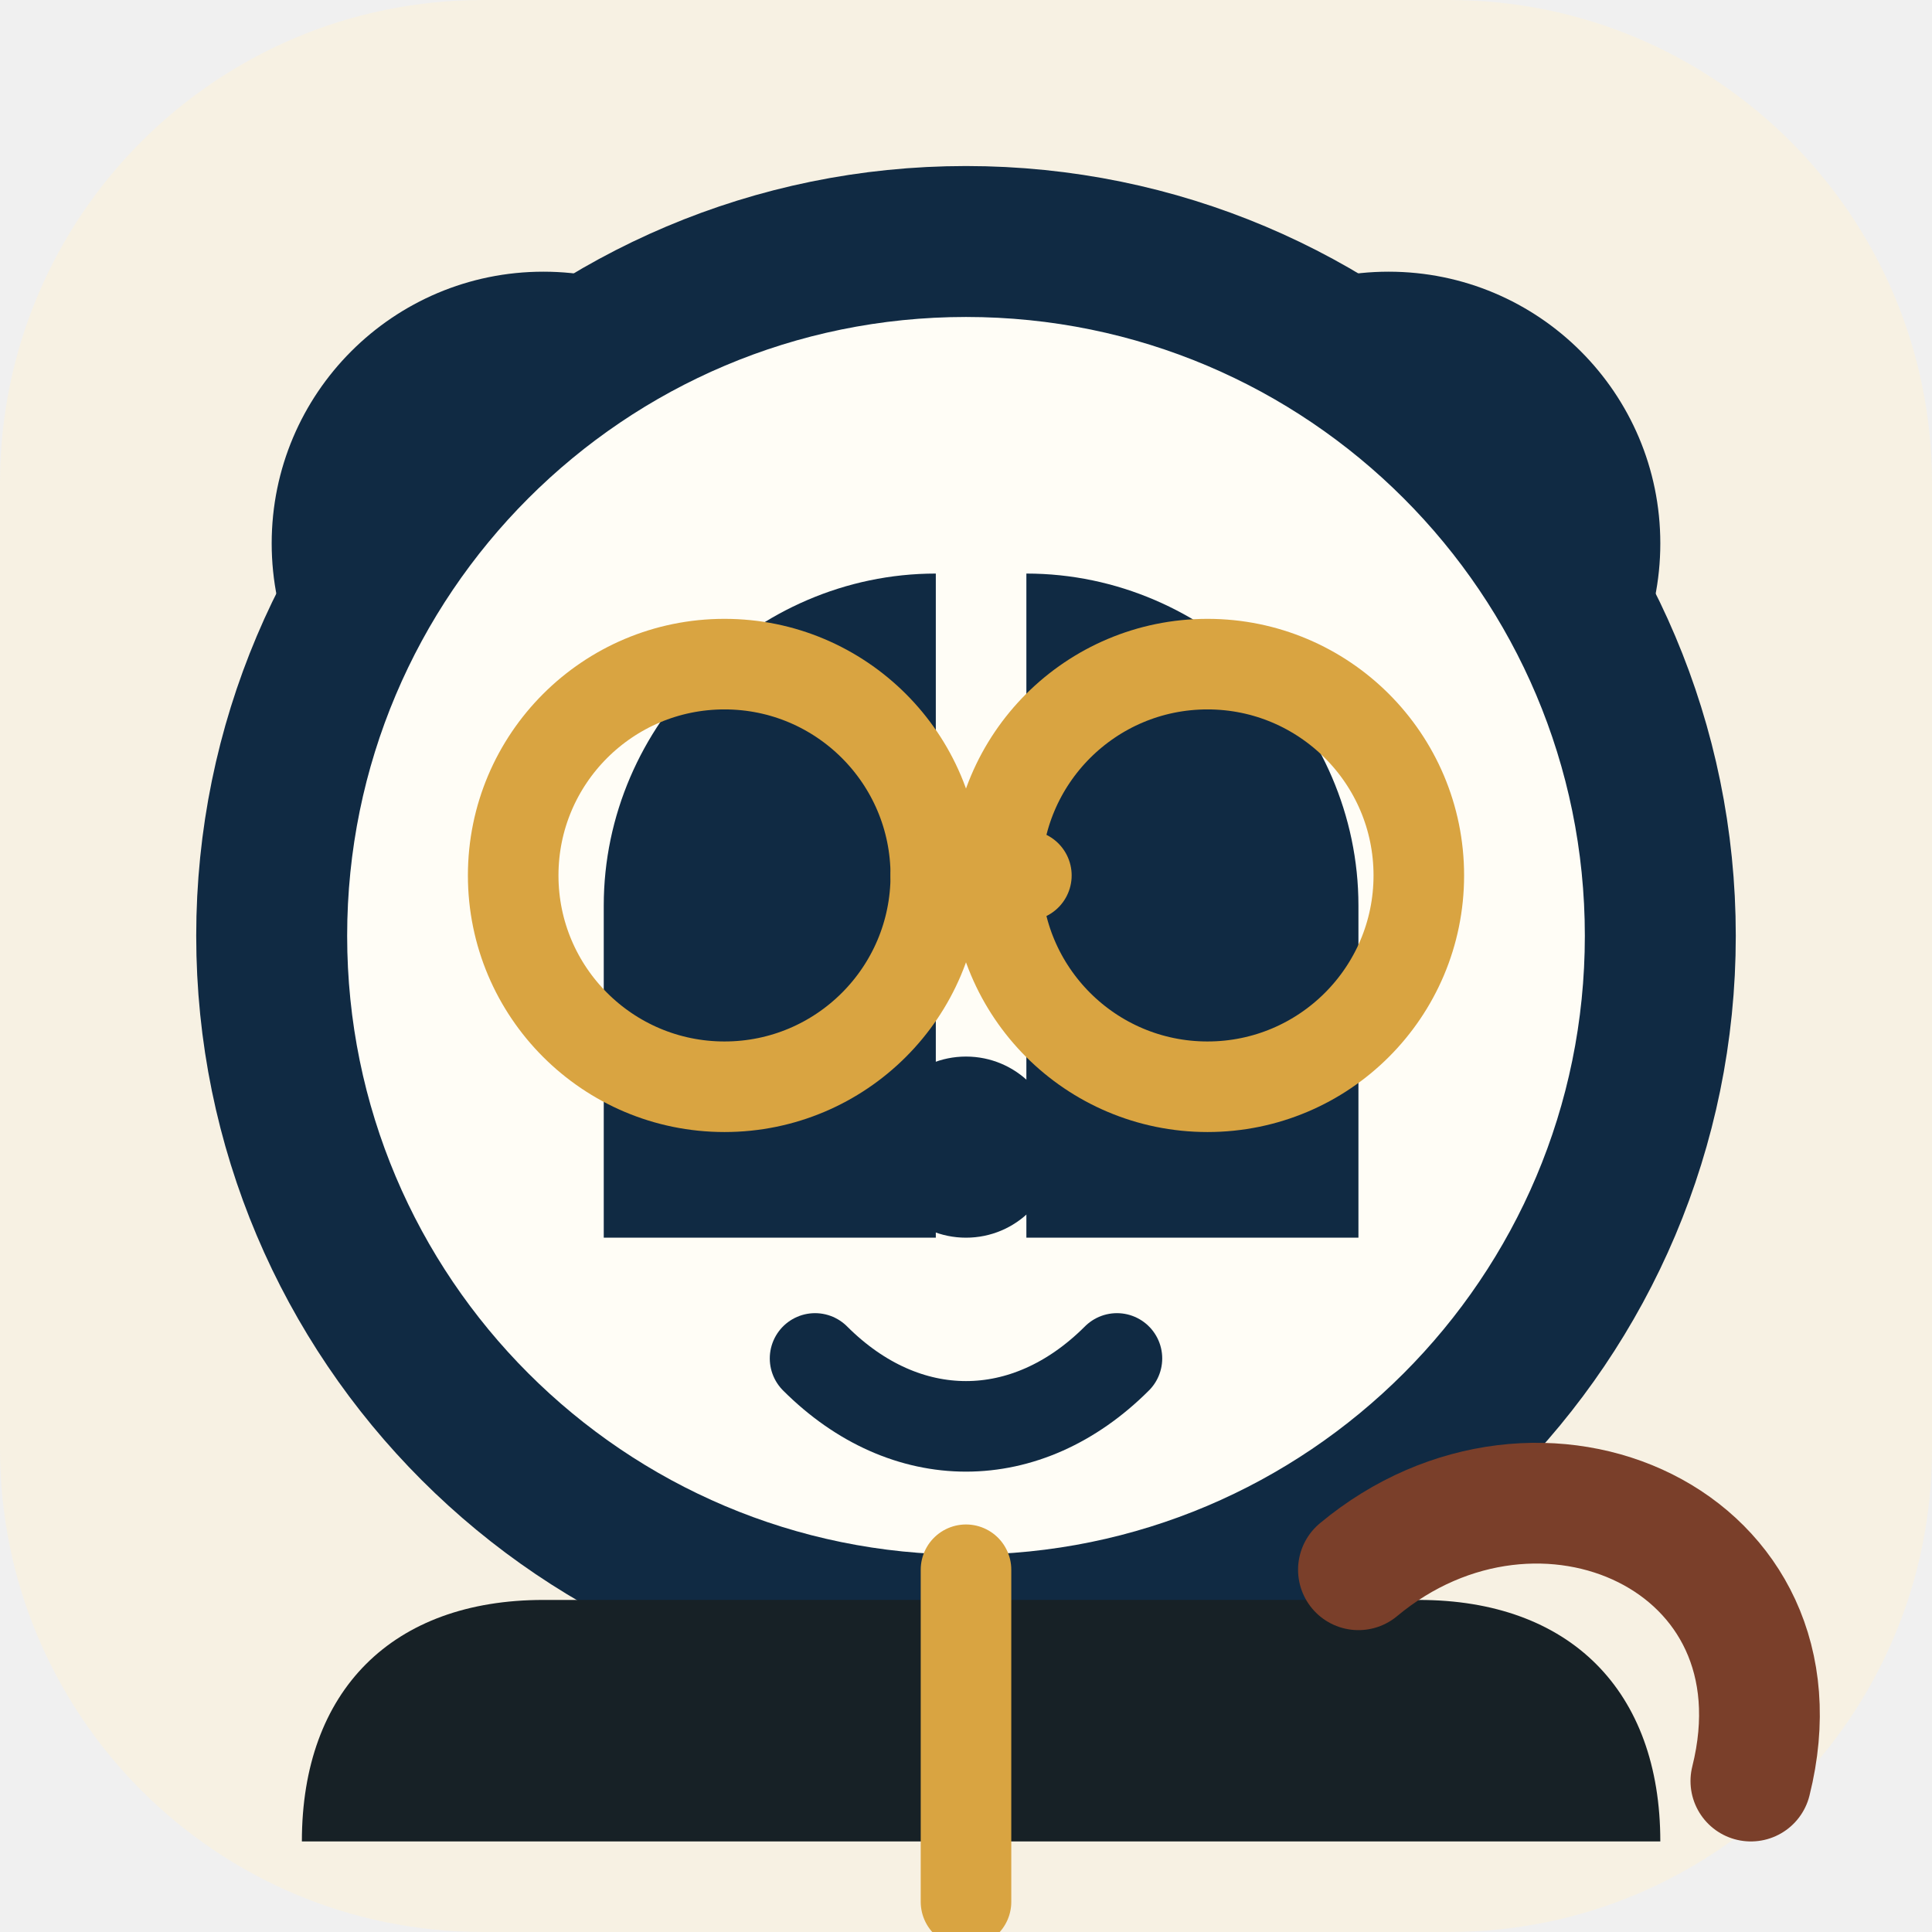
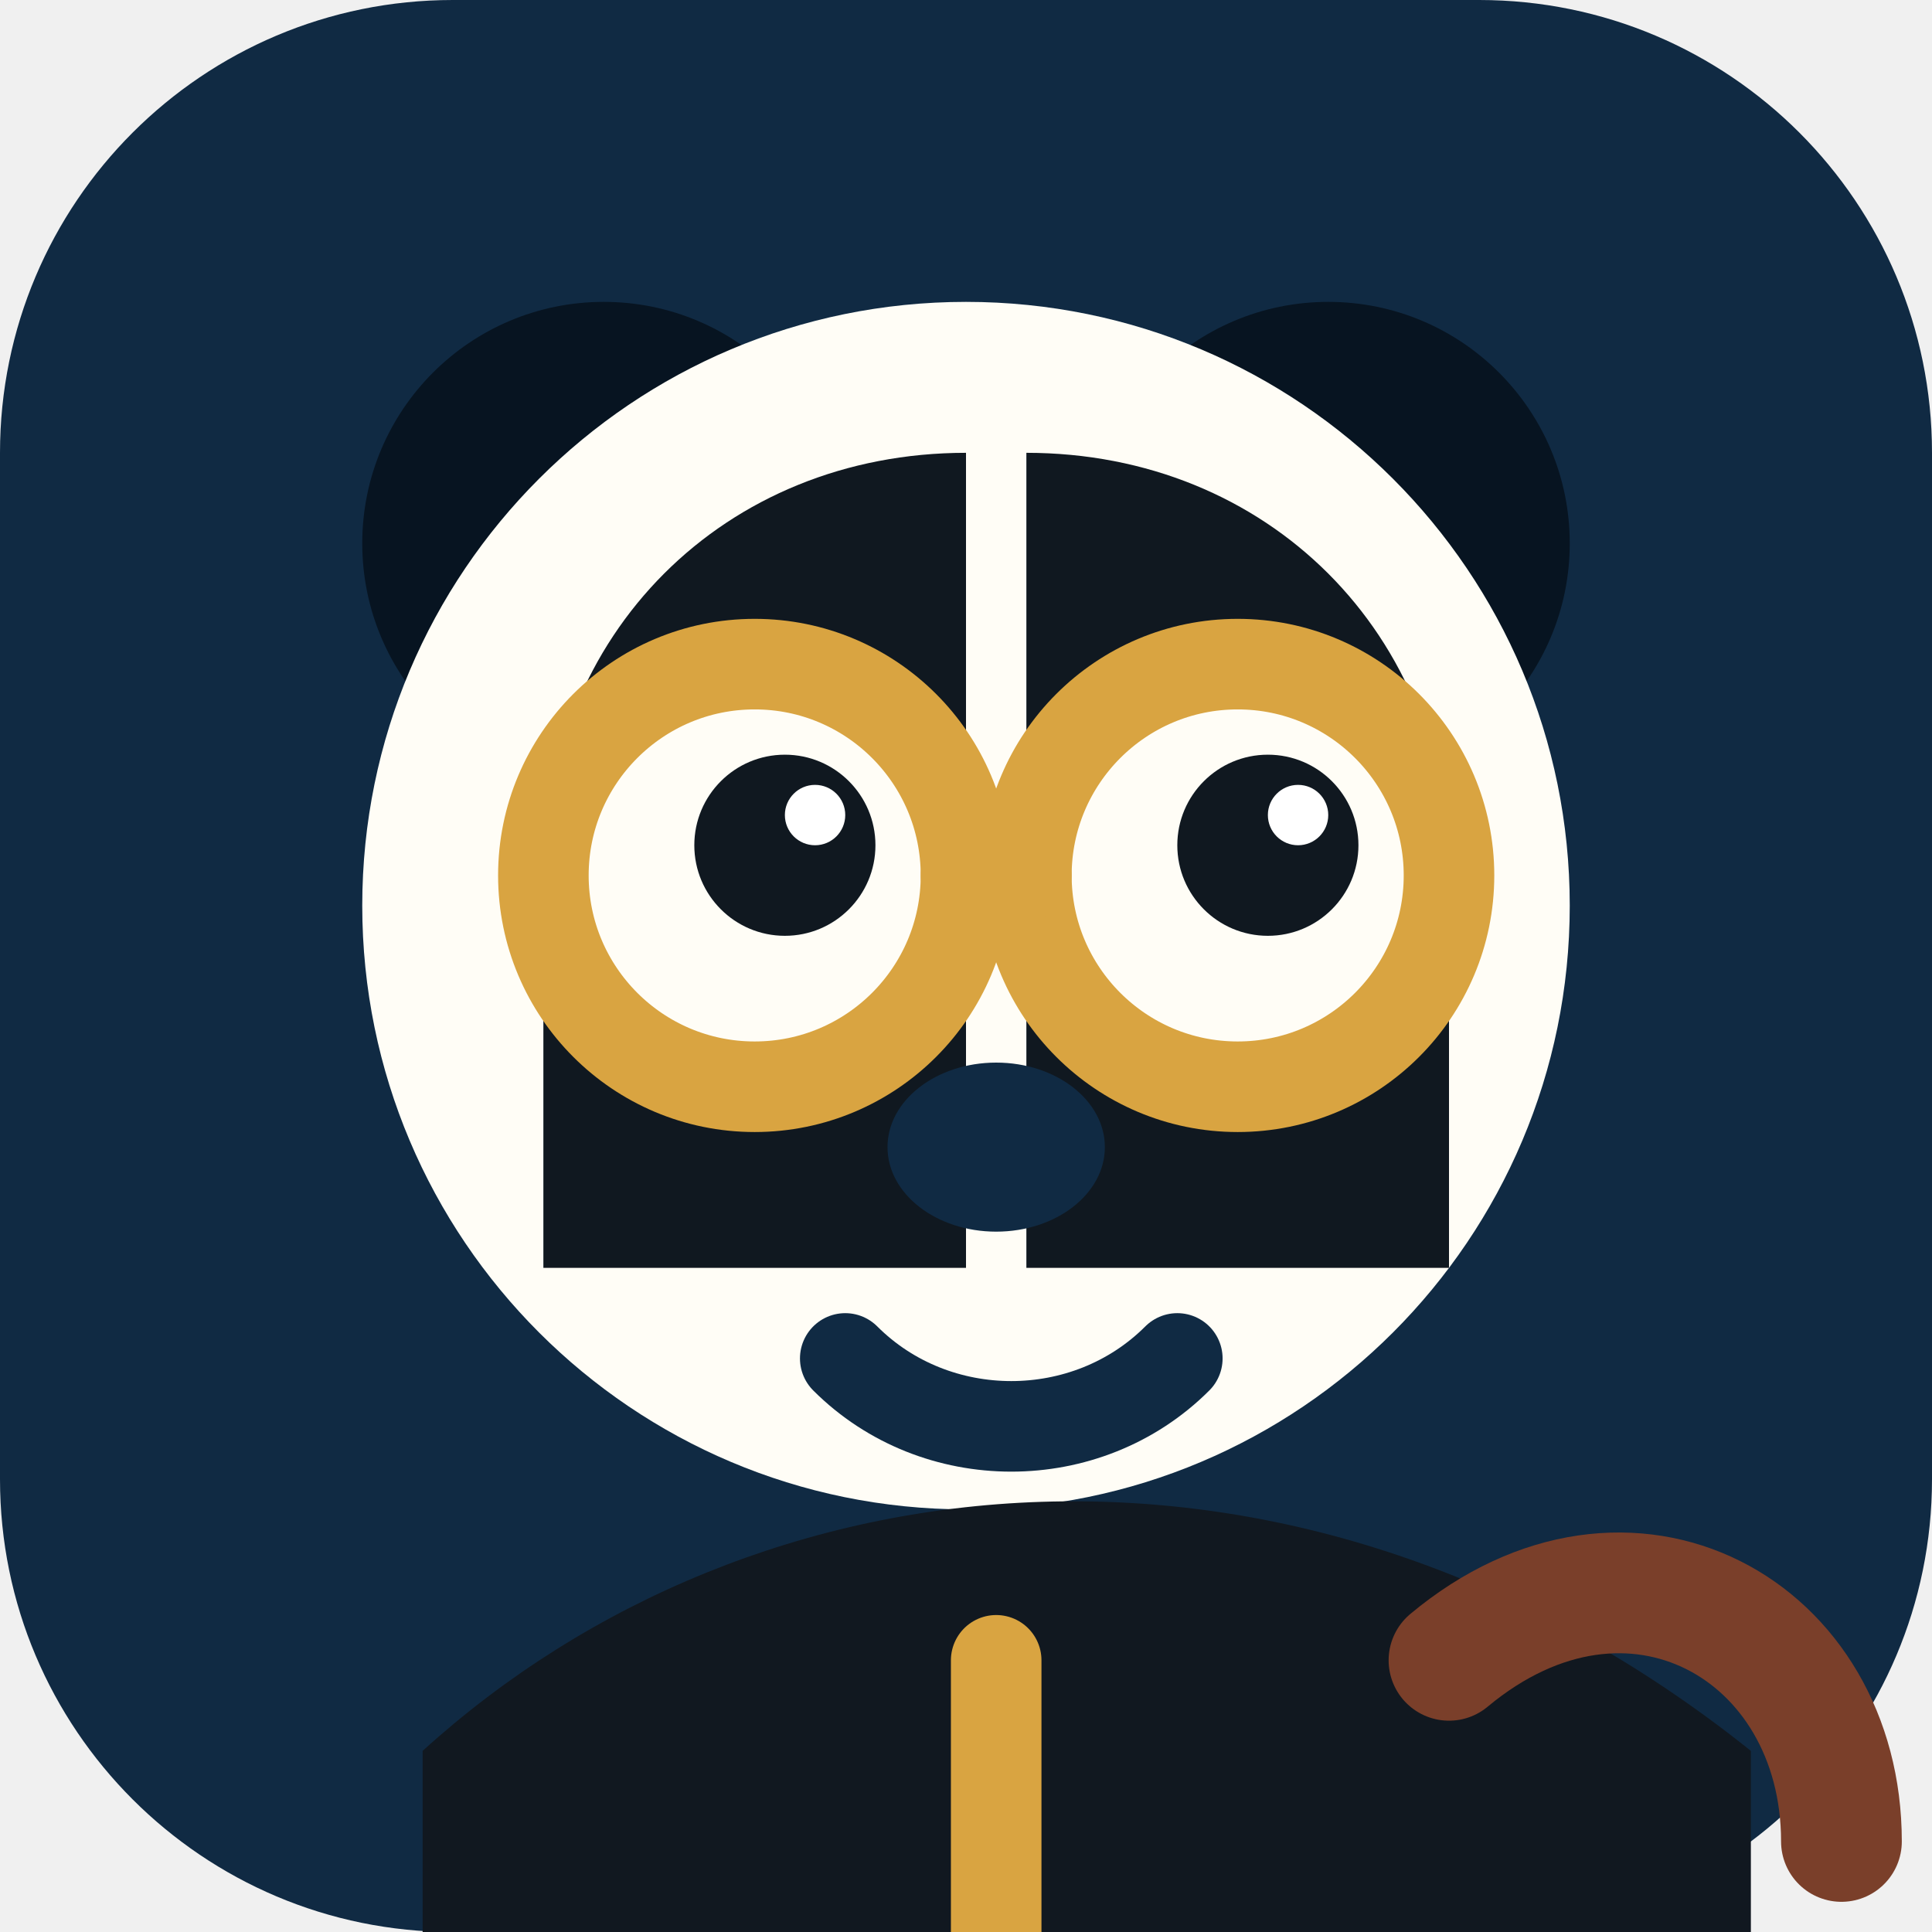
<svg xmlns="http://www.w3.org/2000/svg" width="64" height="64" viewBox="0 0 64 64" fill="none">
-   <rect width="64" height="64" rx="16" fill="#F7F1E3" />
-   <circle cx="18" cy="18" r="9" fill="#102A43" />
-   <circle cx="46" cy="18" r="9" fill="#102A43" />
-   <circle cx="32" cy="31" r="23" fill="#FFFDF6" stroke="#102A43" stroke-width="5" />
-   <path d="M20 30c0-6 5-11 11-11v22H20V30Z" fill="#102A43" />
-   <path d="M34 19c6 0 11 5 11 11v11H34V19Z" fill="#102A43" />
-   <circle cx="24" cy="29" r="7" stroke="#D9A441" stroke-width="3" />
-   <circle cx="40" cy="29" r="7" stroke="#D9A441" stroke-width="3" />
-   <path d="M31 29h3" stroke="#D9A441" stroke-width="3" stroke-linecap="round" />
-   <circle cx="32" cy="38" r="3" fill="#102A43" />
-   <path d="M27 45c3 3 7 3 10 0" stroke="#102A43" stroke-width="3" stroke-linecap="round" />
-   <path d="M18 53h29c5 0 8 3 8 8H10c0-5 3-8 8-8Z" fill="#172126" />
-   <path d="M32 52v11" stroke="#D9A441" stroke-width="3" stroke-linecap="round" />
-   <path d="M45 52c6-5 15-1 13 7" stroke="#7A3F2A" stroke-width="4" stroke-linecap="round" />
+   <rect width="64" height="64" rx="15" fill="#102A43" />
+   <circle cx="20" cy="18" r="8" fill="#071421" />
+   <circle cx="44" cy="18" r="8" fill="#071421" />
+   <circle cx="32" cy="30" r="20" fill="#FFFDF6" />
+   <path d="M18 29c0-8 6-14 14-14v27H18V29Z" fill="#101820" />
+   <path d="M34 15c8 0 14 6 14 14v13H34V15Z" fill="#101820" />
+   <circle cx="25" cy="29" r="7" fill="#FFFDF6" stroke="#D9A441" stroke-width="3" />
+   <circle cx="41" cy="29" r="7" fill="#FFFDF6" stroke="#D9A441" stroke-width="3" />
+   <path d="M32 29h2" stroke="#D9A441" stroke-width="3" stroke-linecap="round" />
+   <circle cx="26" cy="28" r="3" fill="#101820" />
+   <circle cx="42" cy="28" r="3" fill="#101820" />
+   <circle cx="27" cy="27" r="1" fill="#FFFFFF" />
+   <circle cx="43" cy="27" r="1" fill="#FFFFFF" />
+   <ellipse cx="33" cy="38" rx="3.6" ry="2.8" fill="#102A43" />
+   <path d="M28 45c3 3 8 3 11 0" stroke="#102A43" stroke-width="3" stroke-linecap="round" />
+   <path d="M14 58c11-10 29-12 44 0v6H14v-6Z" fill="#111820" />
+   <path d="M33 55v9" stroke="#D9A441" stroke-width="3" stroke-linecap="round" />
+   <path d="M48 55c6-5 13-1 13 6" stroke="#7A3F2A" stroke-width="4" stroke-linecap="round" />
</svg>
